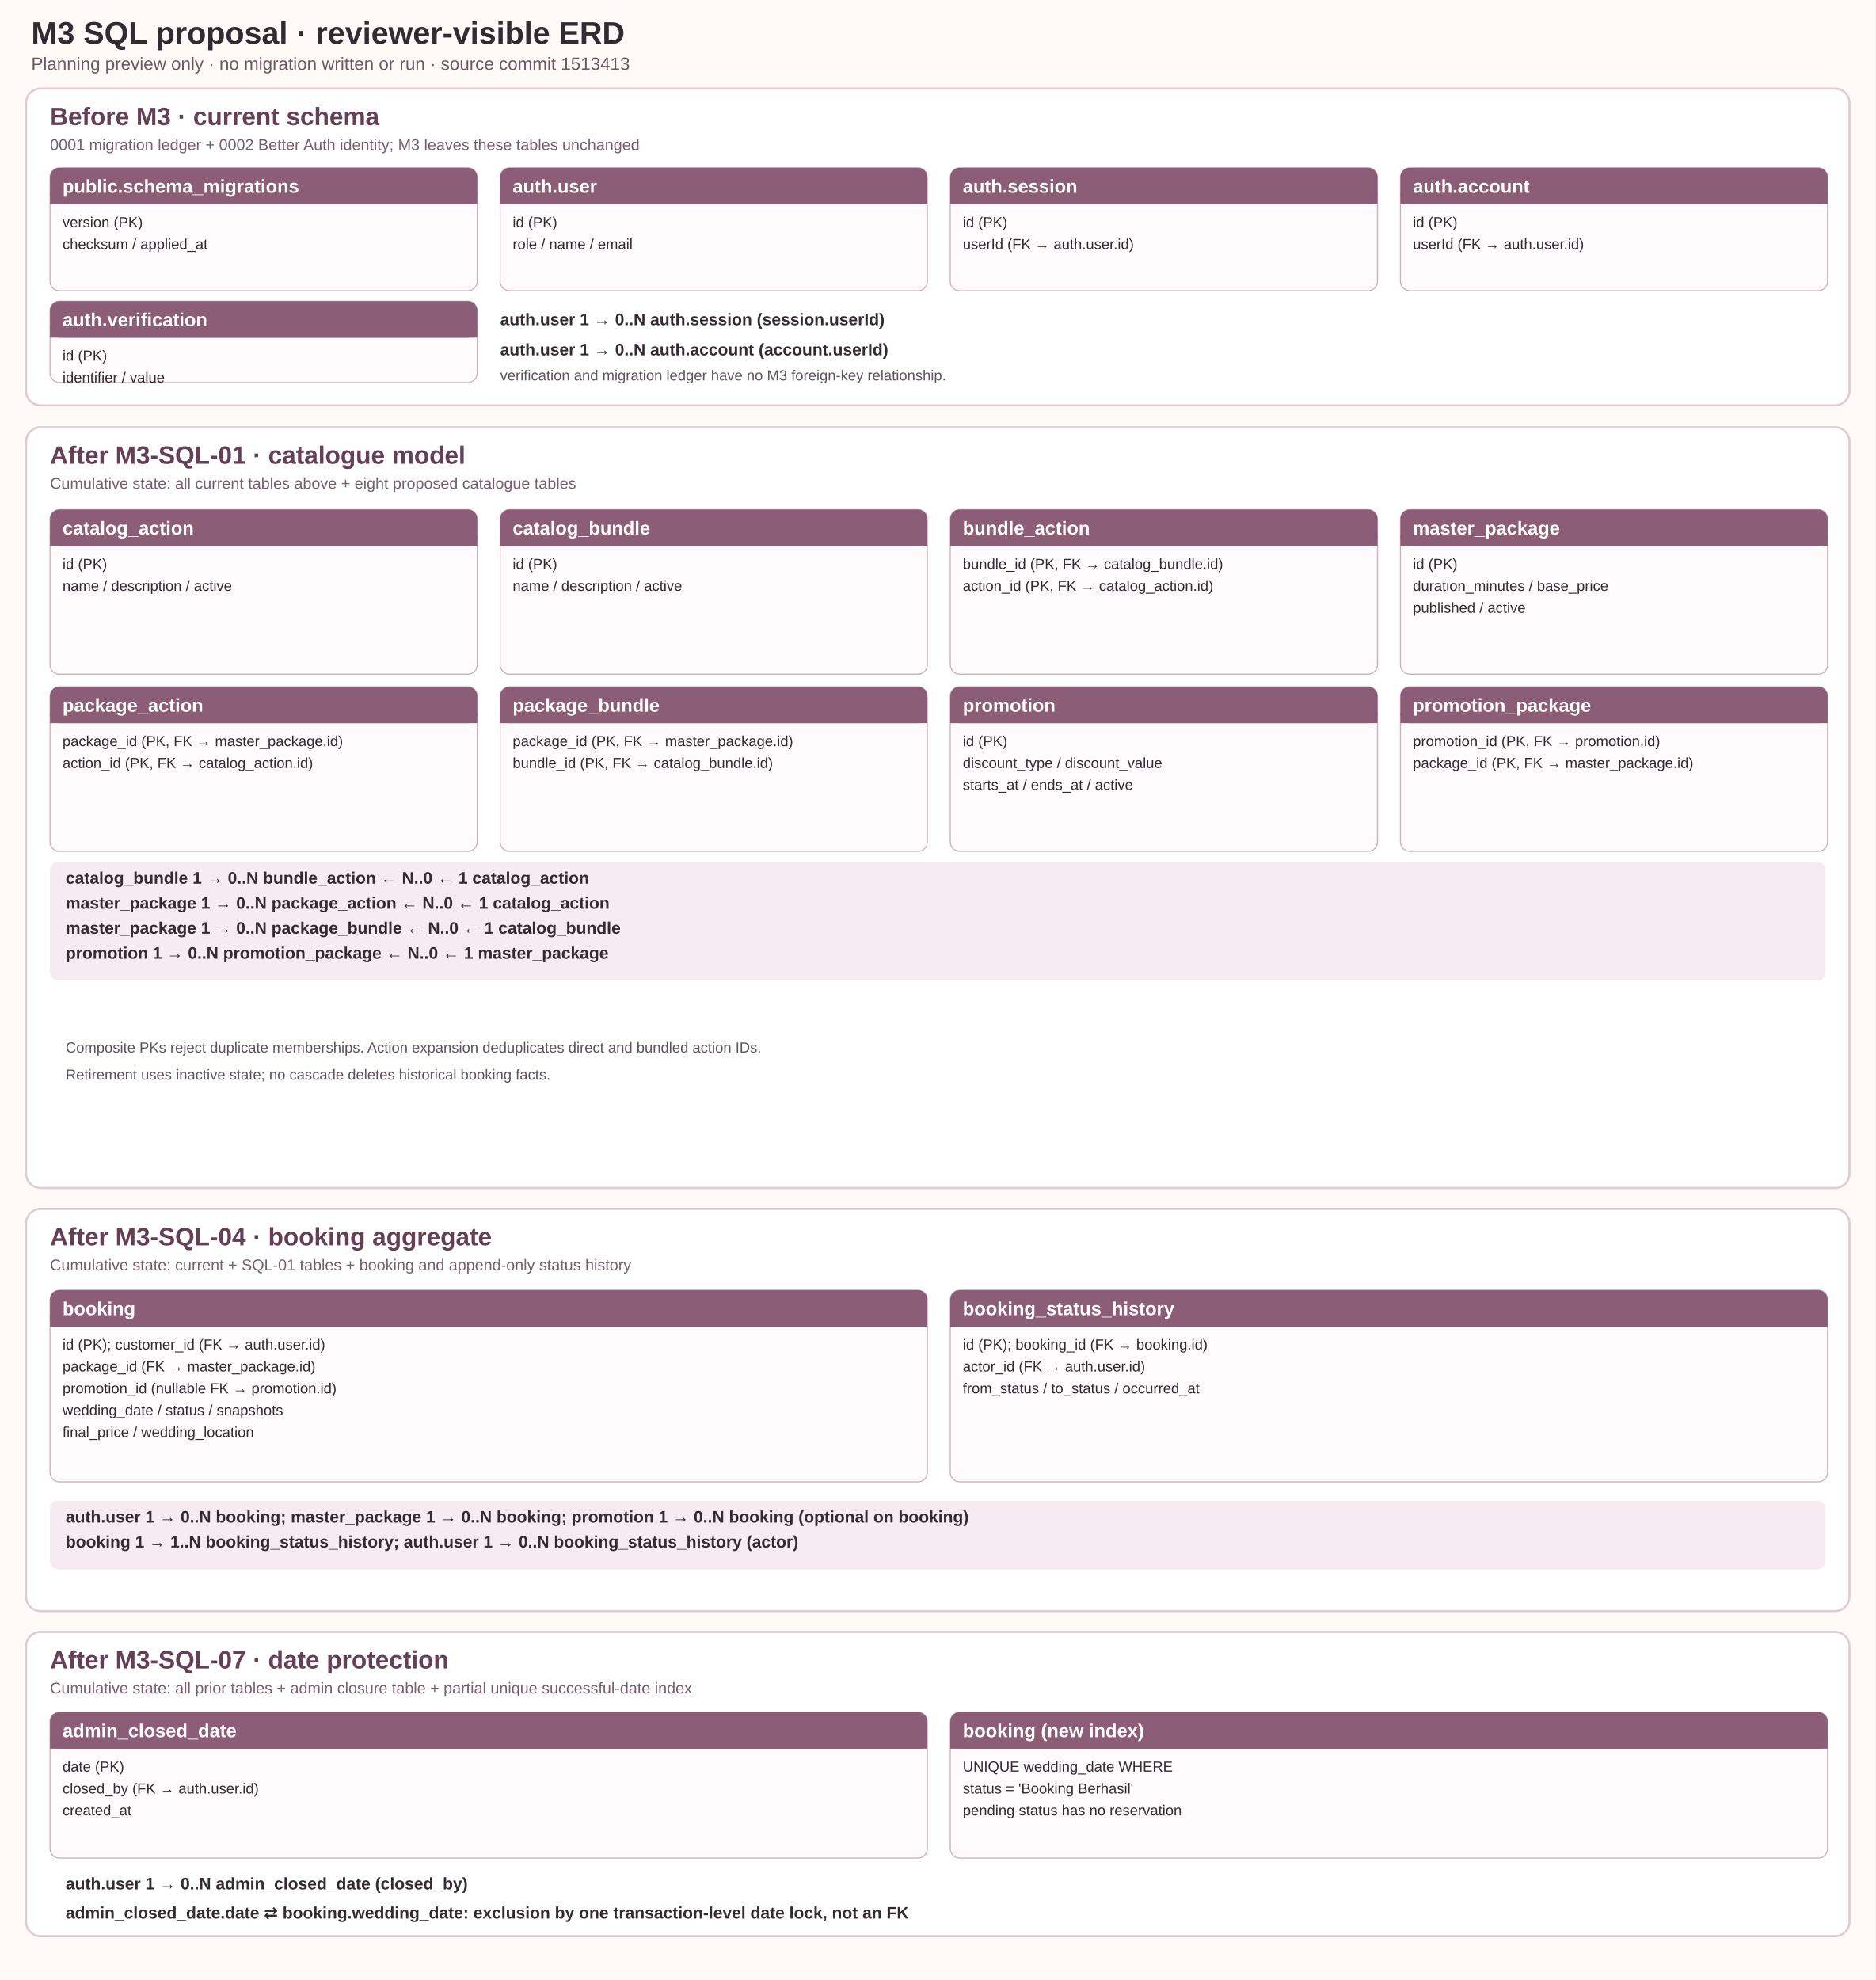
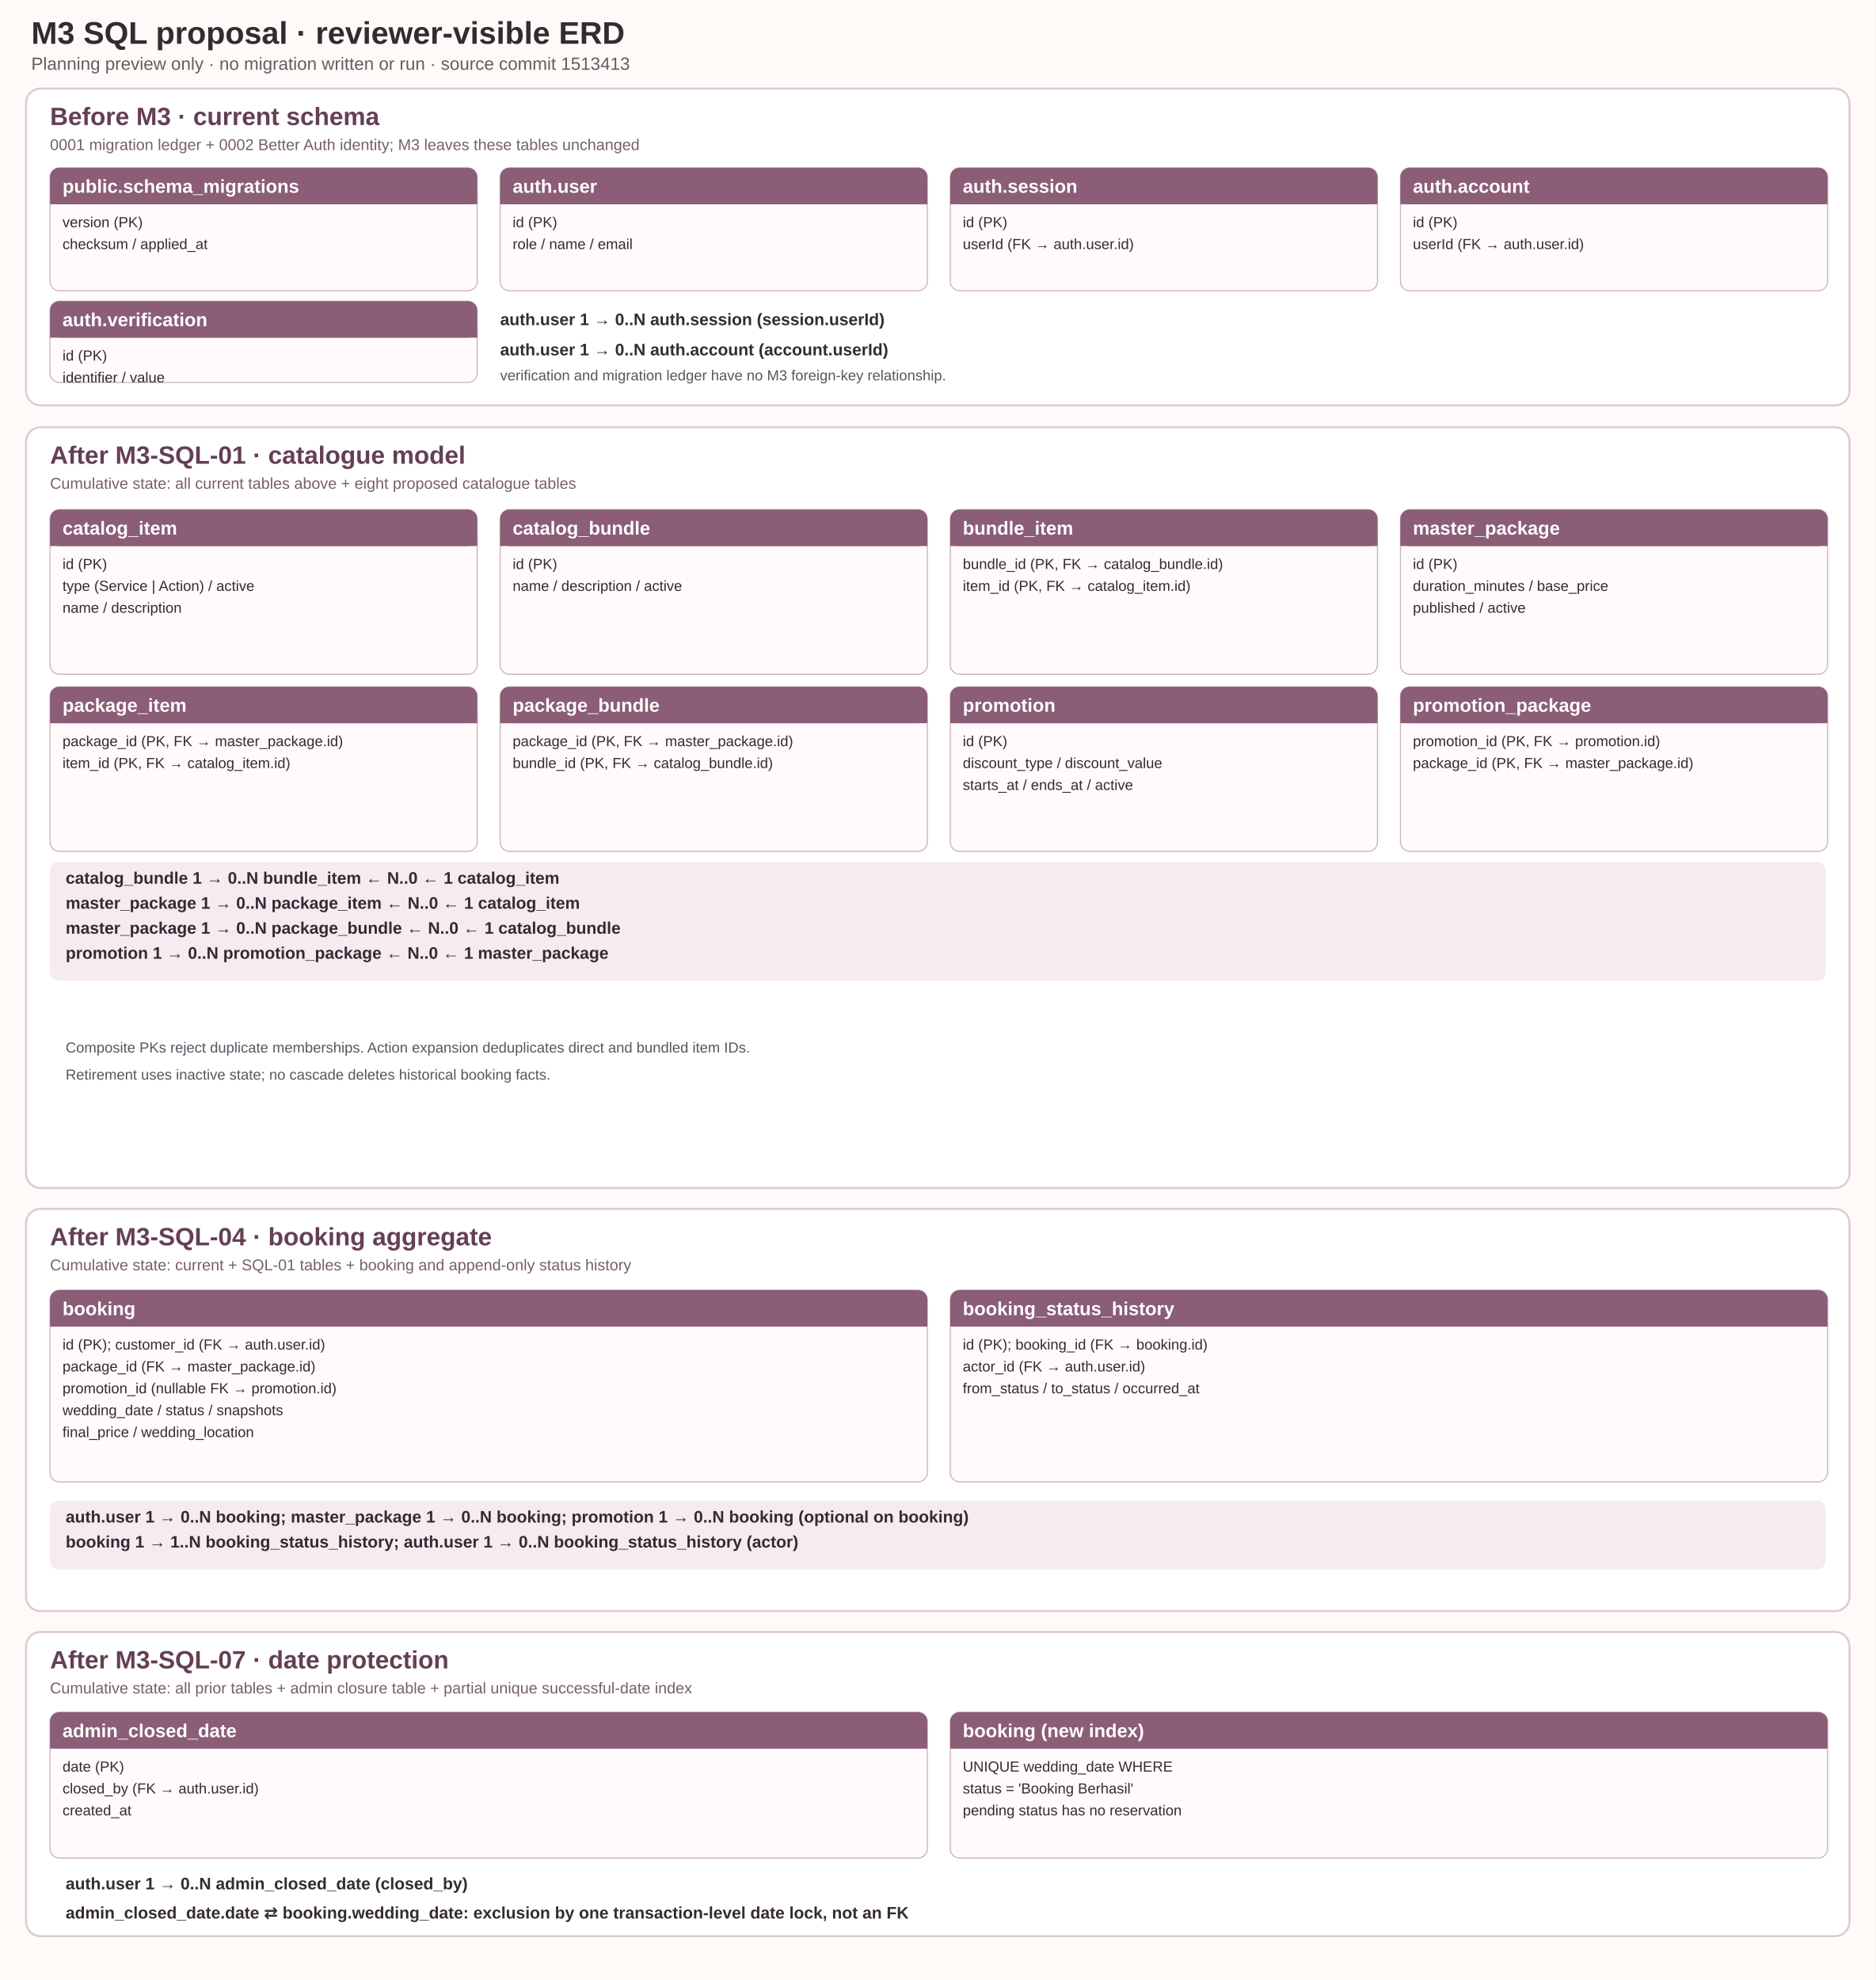
<svg xmlns="http://www.w3.org/2000/svg" width="1800" height="1900" viewBox="0 0 1800 1900" role="img" aria-labelledby="title desc">
  <style>text{font-family:Segoe UI,Arial,sans-serif;fill:#342b32}.title{font-size:30px;font-weight:700}.sub{font-size:17px;fill:#6a5963}.phase{font-size:24px;font-weight:700;fill:#643f55}.phaseSub{font-size:15px;fill:#765e6d}.tableTitle{font-size:18px;font-weight:700;fill:#fff}.field{font-size:14px}.rel{font-size:16px;font-weight:550}.small{font-size:14px;fill:#5d5260}</style>
  <rect width="1800" height="1900" fill="#fffaf8" />
  <text x="30" y="42" class="title">M3 SQL proposal · reviewer-visible ERD</text>
  <text x="30" y="67" class="sub">Planning preview only · no migration written or run · source commit 1513413</text>
  <rect x="25" y="85" width="1750" height="304" rx="14" fill="#fff" stroke="#decbd4" stroke-width="2" />
  <text x="48" y="120" class="phase">Before M3 · current schema</text>
  <text x="48" y="144" class="phaseSub">0001 migration ledger + 0002 Better Auth identity; M3 leaves these tables unchanged</text>
  <rect x="48" y="161" width="410" height="118" rx="9" fill="#fffafc" stroke="#cbaebd" />
  <rect x="48" y="161" width="410" height="35" rx="9" fill="#8b5d76" />
  <rect x="48" y="186" width="410" height="10" fill="#8b5d76" />
  <text x="60" y="185" class="tableTitle">public.schema_migrations</text>
  <text x="60" y="218" class="field">version (PK)</text>
  <text x="60" y="239" class="field">checksum / applied_at</text>
  <rect x="480" y="161" width="410" height="118" rx="9" fill="#fffafc" stroke="#cbaebd" />
  <rect x="480" y="161" width="410" height="35" rx="9" fill="#8b5d76" />
  <rect x="480" y="186" width="410" height="10" fill="#8b5d76" />
  <text x="492" y="185" class="tableTitle">auth.user</text>
  <text x="492" y="218" class="field">id (PK)</text>
  <text x="492" y="239" class="field">role / name / email</text>
  <rect x="912" y="161" width="410" height="118" rx="9" fill="#fffafc" stroke="#cbaebd" />
  <rect x="912" y="161" width="410" height="35" rx="9" fill="#8b5d76" />
  <rect x="912" y="186" width="410" height="10" fill="#8b5d76" />
  <text x="924" y="185" class="tableTitle">auth.session</text>
  <text x="924" y="218" class="field">id (PK)</text>
  <text x="924" y="239" class="field">userId (FK → auth.user.id)</text>
  <rect x="1344" y="161" width="410" height="118" rx="9" fill="#fffafc" stroke="#cbaebd" />
  <rect x="1344" y="161" width="410" height="35" rx="9" fill="#8b5d76" />
  <rect x="1344" y="186" width="410" height="10" fill="#8b5d76" />
  <text x="1356" y="185" class="tableTitle">auth.account</text>
  <text x="1356" y="218" class="field">id (PK)</text>
  <text x="1356" y="239" class="field">userId (FK → auth.user.id)</text>
  <rect x="48" y="289" width="410" height="78" rx="9" fill="#fffafc" stroke="#cbaebd" />
  <rect x="48" y="289" width="410" height="35" rx="9" fill="#8b5d76" />
  <rect x="48" y="314" width="410" height="10" fill="#8b5d76" />
  <text x="60" y="313" class="tableTitle">auth.verification</text>
  <text x="60" y="346" class="field">id (PK)</text>
  <text x="60" y="367" class="field">identifier / value</text>
  <text x="480" y="312" class="rel">auth.user 1 → 0..N auth.session (session.userId)</text>
  <text x="480" y="341" class="rel">auth.user 1 → 0..N auth.account (account.userId)</text>
  <text x="480" y="365" class="small">verification and migration ledger have no M3 foreign-key relationship.</text>
  <rect x="25" y="410" width="1750" height="730" rx="14" fill="#fff" stroke="#decbd4" stroke-width="2" />
  <text x="48" y="445" class="phase">After M3-SQL-01 · catalogue model</text>
  <text x="48" y="469" class="phaseSub">Cumulative state: all current tables above + eight proposed catalogue tables</text>
  <rect x="48" y="489" width="410" height="158" rx="9" fill="#fffafc" stroke="#cbaebd" />
  <rect x="48" y="489" width="410" height="35" rx="9" fill="#8b5d76" />
  <rect x="48" y="514" width="410" height="10" fill="#8b5d76" />
-   <text x="60" y="513" class="tableTitle">catalog_action</text>
+   <text x="60" y="513" class="tableTitle">catalog_item</text>
  <text x="60" y="546" class="field">id (PK)</text>
-   <text x="60" y="567" class="field">name / description / active</text>
+   <text x="60" y="567" class="field">type (Service | Action) / active</text>
+   <text x="60" y="588" class="field">name / description</text>
  <rect x="480" y="489" width="410" height="158" rx="9" fill="#fffafc" stroke="#cbaebd" />
  <rect x="480" y="489" width="410" height="35" rx="9" fill="#8b5d76" />
  <rect x="480" y="514" width="410" height="10" fill="#8b5d76" />
  <text x="492" y="513" class="tableTitle">catalog_bundle</text>
  <text x="492" y="546" class="field">id (PK)</text>
  <text x="492" y="567" class="field">name / description / active</text>
  <rect x="912" y="489" width="410" height="158" rx="9" fill="#fffafc" stroke="#cbaebd" />
  <rect x="912" y="489" width="410" height="35" rx="9" fill="#8b5d76" />
  <rect x="912" y="514" width="410" height="10" fill="#8b5d76" />
-   <text x="924" y="513" class="tableTitle">bundle_action</text>
+   <text x="924" y="513" class="tableTitle">bundle_item</text>
  <text x="924" y="546" class="field">bundle_id (PK, FK → catalog_bundle.id)</text>
-   <text x="924" y="567" class="field">action_id (PK, FK → catalog_action.id)</text>
+   <text x="924" y="567" class="field">item_id (PK, FK → catalog_item.id)</text>
  <rect x="1344" y="489" width="410" height="158" rx="9" fill="#fffafc" stroke="#cbaebd" />
  <rect x="1344" y="489" width="410" height="35" rx="9" fill="#8b5d76" />
  <rect x="1344" y="514" width="410" height="10" fill="#8b5d76" />
  <text x="1356" y="513" class="tableTitle">master_package</text>
  <text x="1356" y="546" class="field">id (PK)</text>
  <text x="1356" y="567" class="field">duration_minutes / base_price</text>
  <text x="1356" y="588" class="field">published / active</text>
  <rect x="48" y="659" width="410" height="158" rx="9" fill="#fffafc" stroke="#cbaebd" />
  <rect x="48" y="659" width="410" height="35" rx="9" fill="#8b5d76" />
  <rect x="48" y="684" width="410" height="10" fill="#8b5d76" />
-   <text x="60" y="683" class="tableTitle">package_action</text>
+   <text x="60" y="683" class="tableTitle">package_item</text>
  <text x="60" y="716" class="field">package_id (PK, FK → master_package.id)</text>
-   <text x="60" y="737" class="field">action_id (PK, FK → catalog_action.id)</text>
+   <text x="60" y="737" class="field">item_id (PK, FK → catalog_item.id)</text>
  <rect x="480" y="659" width="410" height="158" rx="9" fill="#fffafc" stroke="#cbaebd" />
  <rect x="480" y="659" width="410" height="35" rx="9" fill="#8b5d76" />
  <rect x="480" y="684" width="410" height="10" fill="#8b5d76" />
  <text x="492" y="683" class="tableTitle">package_bundle</text>
  <text x="492" y="716" class="field">package_id (PK, FK → master_package.id)</text>
  <text x="492" y="737" class="field">bundle_id (PK, FK → catalog_bundle.id)</text>
  <rect x="912" y="659" width="410" height="158" rx="9" fill="#fffafc" stroke="#cbaebd" />
  <rect x="912" y="659" width="410" height="35" rx="9" fill="#8b5d76" />
  <rect x="912" y="684" width="410" height="10" fill="#8b5d76" />
  <text x="924" y="683" class="tableTitle">promotion</text>
  <text x="924" y="716" class="field">id (PK)</text>
  <text x="924" y="737" class="field">discount_type / discount_value</text>
  <text x="924" y="758" class="field">starts_at / ends_at / active</text>
  <rect x="1344" y="659" width="410" height="158" rx="9" fill="#fffafc" stroke="#cbaebd" />
  <rect x="1344" y="659" width="410" height="35" rx="9" fill="#8b5d76" />
  <rect x="1344" y="684" width="410" height="10" fill="#8b5d76" />
  <text x="1356" y="683" class="tableTitle">promotion_package</text>
  <text x="1356" y="716" class="field">promotion_id (PK, FK → promotion.id)</text>
  <text x="1356" y="737" class="field">package_id (PK, FK → master_package.id)</text>
  <rect x="48" y="827" width="1704" height="114" rx="8" fill="#f6ebf0" />
-   <text x="63" y="848" class="rel">catalog_bundle 1 → 0..N bundle_action ← N..0 ← 1 catalog_action</text>
-   <text x="63" y="872" class="rel">master_package 1 → 0..N package_action ← N..0 ← 1 catalog_action</text>
+   <text x="63" y="848" class="rel">catalog_bundle 1 → 0..N bundle_item ← N..0 ← 1 catalog_item</text>
+   <text x="63" y="872" class="rel">master_package 1 → 0..N package_item ← N..0 ← 1 catalog_item</text>
  <text x="63" y="896" class="rel">master_package 1 → 0..N package_bundle ← N..0 ← 1 catalog_bundle</text>
  <text x="63" y="920" class="rel">promotion 1 → 0..N promotion_package ← N..0 ← 1 master_package</text>
-   <text x="63" y="1010" class="small">Composite PKs reject duplicate memberships. Action expansion deduplicates direct and bundled action IDs.</text>
+   <text x="63" y="1010" class="small">Composite PKs reject duplicate memberships. Action expansion deduplicates direct and bundled item IDs.</text>
  <text x="63" y="1036" class="small">Retirement uses inactive state; no cascade deletes historical booking facts.</text>
  <rect x="25" y="1160" width="1750" height="386" rx="14" fill="#fff" stroke="#decbd4" stroke-width="2" />
  <text x="48" y="1195" class="phase">After M3-SQL-04 · booking aggregate</text>
  <text x="48" y="1219" class="phaseSub">Cumulative state: current + SQL-01 tables + booking and append-only status history</text>
  <rect x="48" y="1238" width="842" height="184" rx="9" fill="#fffafc" stroke="#cbaebd" />
  <rect x="48" y="1238" width="842" height="35" rx="9" fill="#8b5d76" />
  <rect x="48" y="1263" width="842" height="10" fill="#8b5d76" />
  <text x="60" y="1262" class="tableTitle">booking</text>
  <text x="60" y="1295" class="field">id (PK); customer_id (FK → auth.user.id)</text>
  <text x="60" y="1316" class="field">package_id (FK → master_package.id)</text>
  <text x="60" y="1337" class="field">promotion_id (nullable FK → promotion.id)</text>
  <text x="60" y="1358" class="field">wedding_date / status / snapshots</text>
  <text x="60" y="1379" class="field">final_price / wedding_location</text>
  <rect x="912" y="1238" width="842" height="184" rx="9" fill="#fffafc" stroke="#cbaebd" />
  <rect x="912" y="1238" width="842" height="35" rx="9" fill="#8b5d76" />
  <rect x="912" y="1263" width="842" height="10" fill="#8b5d76" />
  <text x="924" y="1262" class="tableTitle">booking_status_history</text>
  <text x="924" y="1295" class="field">id (PK); booking_id (FK → booking.id)</text>
  <text x="924" y="1316" class="field">actor_id (FK → auth.user.id)</text>
  <text x="924" y="1337" class="field">from_status / to_status / occurred_at</text>
  <rect x="48" y="1440" width="1704" height="66" rx="8" fill="#f6ebf0" />
  <text x="63" y="1461" class="rel">auth.user 1 → 0..N booking; master_package 1 → 0..N booking; promotion 1 → 0..N booking (optional on booking)</text>
  <text x="63" y="1485" class="rel">booking 1 → 1..N booking_status_history; auth.user 1 → 0..N booking_status_history (actor)</text>
  <rect x="25" y="1566" width="1750" height="292" rx="14" fill="#fff" stroke="#decbd4" stroke-width="2" />
  <text x="48" y="1601" class="phase">After M3-SQL-07 · date protection</text>
  <text x="48" y="1625" class="phaseSub">Cumulative state: all prior tables + admin closure table + partial unique successful-date index</text>
  <rect x="48" y="1643" width="842" height="140" rx="9" fill="#fffafc" stroke="#cbaebd" />
  <rect x="48" y="1643" width="842" height="35" rx="9" fill="#8b5d76" />
  <rect x="48" y="1668" width="842" height="10" fill="#8b5d76" />
  <text x="60" y="1667" class="tableTitle">admin_closed_date</text>
  <text x="60" y="1700" class="field">date (PK)</text>
  <text x="60" y="1721" class="field">closed_by (FK → auth.user.id)</text>
  <text x="60" y="1742" class="field">created_at</text>
  <rect x="912" y="1643" width="842" height="140" rx="9" fill="#fffafc" stroke="#cbaebd" />
  <rect x="912" y="1643" width="842" height="35" rx="9" fill="#8b5d76" />
  <rect x="912" y="1668" width="842" height="10" fill="#8b5d76" />
  <text x="924" y="1667" class="tableTitle">booking (new index)</text>
  <text x="924" y="1700" class="field">UNIQUE wedding_date WHERE</text>
  <text x="924" y="1721" class="field">status = 'Booking Berhasil'</text>
  <text x="924" y="1742" class="field">pending status has no reservation</text>
  <text x="63" y="1813" class="rel">auth.user 1 → 0..N admin_closed_date (closed_by)</text>
  <text x="63" y="1841" class="rel">admin_closed_date.date ⇄ booking.wedding_date: exclusion by one transaction-level date lock, not an FK</text>
</svg>
